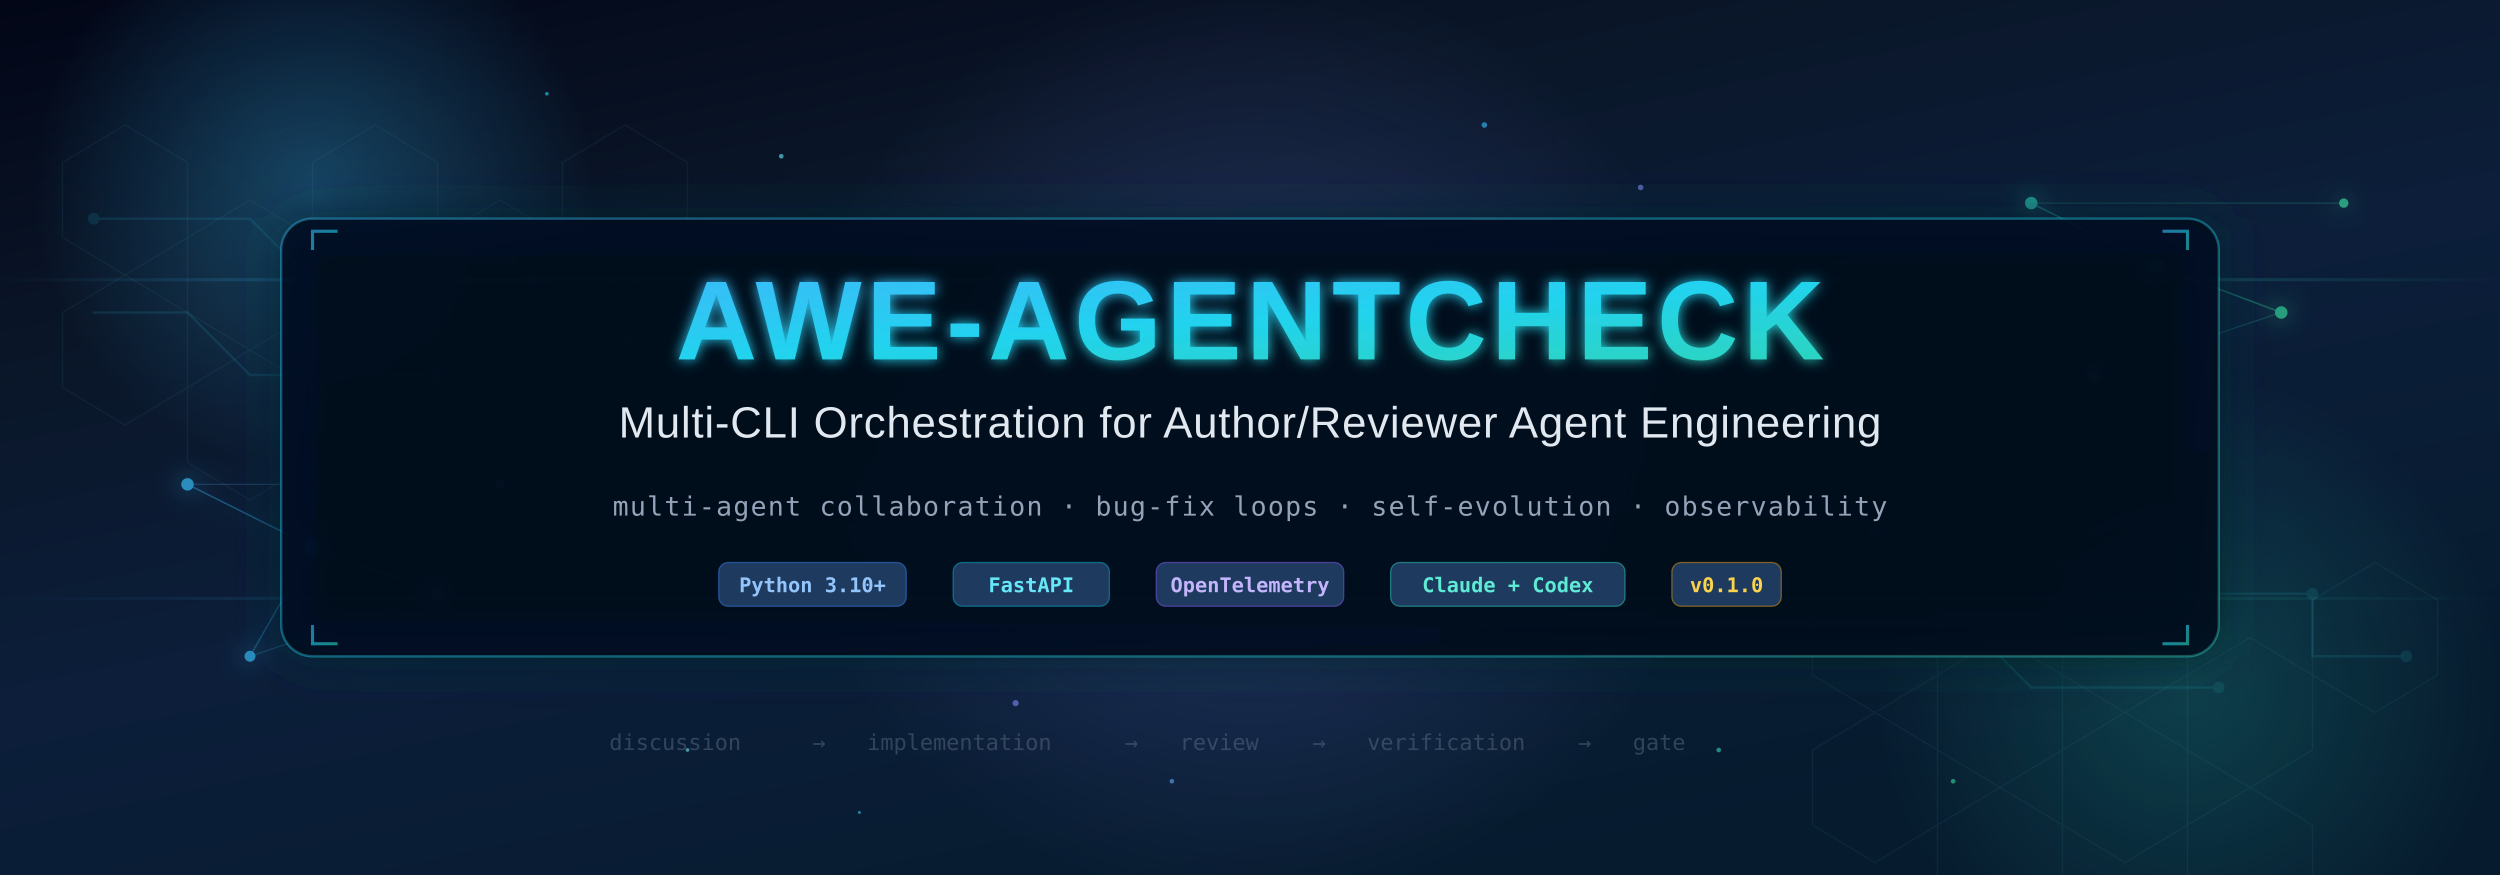
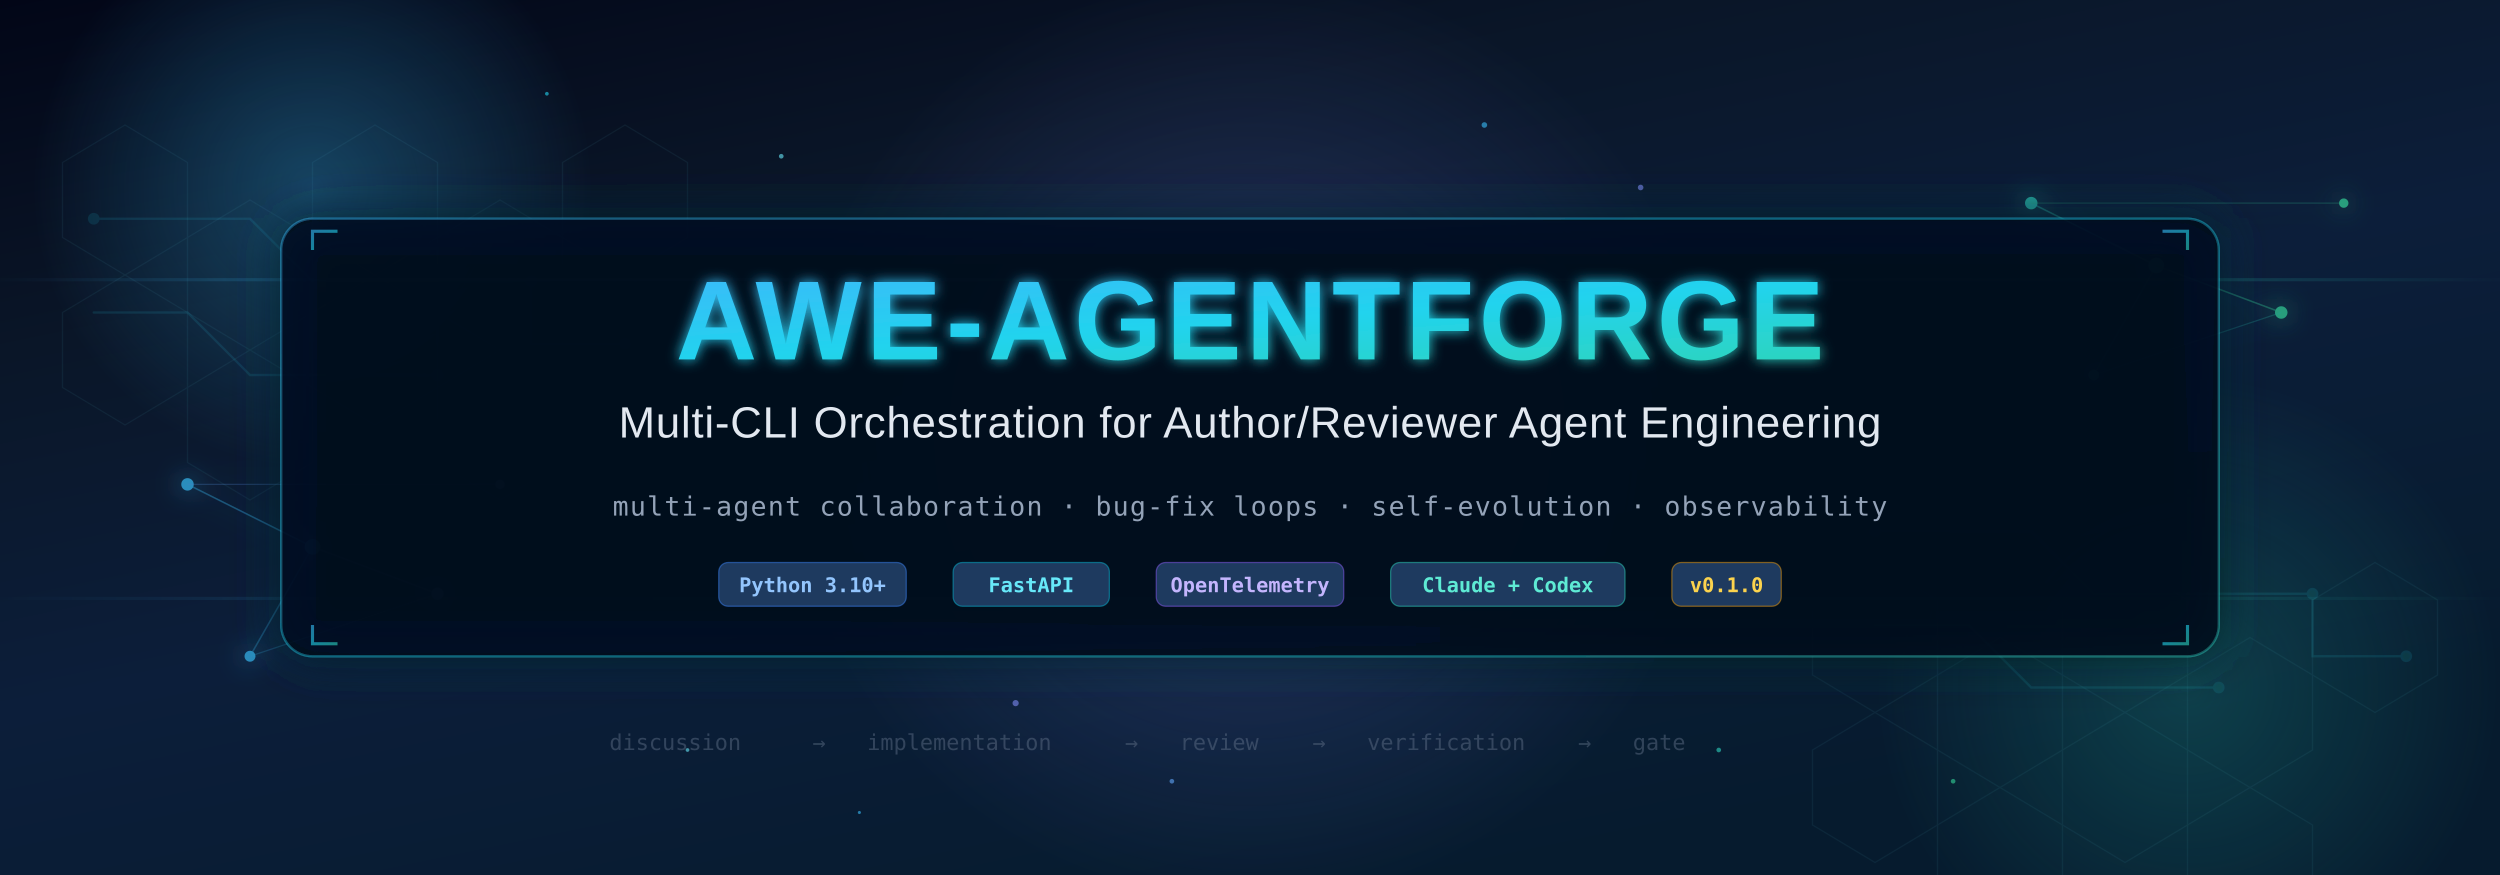
- <svg xmlns="http://www.w3.org/2000/svg" width="1600" height="560" viewBox="0 0 1600 560" role="img" aria-label="awe-agentcheck hero">
+ <svg xmlns="http://www.w3.org/2000/svg" width="1600" height="560" viewBox="0 0 1600 560" role="img" aria-label="AWE-AgentForge hero">
  <defs>
    <linearGradient id="bg" x1="0" y1="0" x2="0.6" y2="1">
      <stop offset="0%" stop-color="#020617" />
      <stop offset="30%" stop-color="#0a1628" />
      <stop offset="60%" stop-color="#0c1e3a" />
      <stop offset="100%" stop-color="#061b2e" />
    </linearGradient>
    <linearGradient id="accent" x1="0" y1="0" x2="1" y2="1">
      <stop offset="0%" stop-color="#38bdf8" />
      <stop offset="50%" stop-color="#22d3ee" />
      <stop offset="100%" stop-color="#2dd4bf" />
    </linearGradient>
    <linearGradient id="accent2" x1="0" y1="0" x2="1" y2="0">
      <stop offset="0%" stop-color="#818cf8" />
      <stop offset="100%" stop-color="#38bdf8" />
    </linearGradient>
    <linearGradient id="glow-line" x1="0" y1="0" x2="1" y2="0">
      <stop offset="0%" stop-color="#38bdf8" stop-opacity="0" />
      <stop offset="20%" stop-color="#38bdf8" stop-opacity="0.6" />
      <stop offset="50%" stop-color="#22d3ee" stop-opacity="1" />
      <stop offset="80%" stop-color="#2dd4bf" stop-opacity="0.6" />
      <stop offset="100%" stop-color="#2dd4bf" stop-opacity="0" />
    </linearGradient>
    <radialGradient id="orb1" cx="0.5" cy="0.5" r="0.5">
      <stop offset="0%" stop-color="#38bdf8" stop-opacity="0.3" />
      <stop offset="100%" stop-color="#38bdf8" stop-opacity="0" />
    </radialGradient>
    <radialGradient id="orb2" cx="0.5" cy="0.5" r="0.5">
      <stop offset="0%" stop-color="#818cf8" stop-opacity="0.25" />
      <stop offset="100%" stop-color="#818cf8" stop-opacity="0" />
    </radialGradient>
    <radialGradient id="orb3" cx="0.5" cy="0.5" r="0.5">
      <stop offset="0%" stop-color="#2dd4bf" stop-opacity="0.2" />
      <stop offset="100%" stop-color="#2dd4bf" stop-opacity="0" />
    </radialGradient>
    <filter id="glow" x="-50%" y="-50%" width="200%" height="200%">
      <feGaussianBlur stdDeviation="8" result="b" />
      <feMerge>
        <feMergeNode in="b" />
        <feMergeNode in="SourceGraphic" />
      </feMerge>
    </filter>
    <filter id="glow-strong" x="-50%" y="-50%" width="200%" height="200%">
      <feGaussianBlur stdDeviation="16" result="b" />
      <feMerge>
        <feMergeNode in="b" />
        <feMergeNode in="SourceGraphic" />
      </feMerge>
    </filter>
    <filter id="glow-text" x="-20%" y="-20%" width="140%" height="140%">
      <feGaussianBlur stdDeviation="4" result="b" />
      <feMerge>
        <feMergeNode in="b" />
        <feMergeNode in="SourceGraphic" />
      </feMerge>
    </filter>
    <clipPath id="clip">
      <rect width="1600" height="560" />
    </clipPath>
  </defs>
  <g clip-path="url(#clip)">
    <rect width="1600" height="560" fill="url(#bg)" />
    <g opacity="0.06" stroke="#67e8f9" stroke-width="0.8" fill="none">
      <path d="M0,80 l40,24 l0,48 l-40,24 l-40,-24 l0,-48 z" transform="translate(80,0)" />
      <path d="M0,80 l40,24 l0,48 l-40,24 l-40,-24 l0,-48 z" transform="translate(160,48)" />
      <path d="M0,80 l40,24 l0,48 l-40,24 l-40,-24 l0,-48 z" transform="translate(240,0)" />
      <path d="M0,80 l40,24 l0,48 l-40,24 l-40,-24 l0,-48 z" transform="translate(320,48)" />
      <path d="M0,80 l40,24 l0,48 l-40,24 l-40,-24 l0,-48 z" transform="translate(400,0)" />
      <path d="M0,80 l40,24 l0,48 l-40,24 l-40,-24 l0,-48 z" transform="translate(80,96)" />
      <path d="M0,80 l40,24 l0,48 l-40,24 l-40,-24 l0,-48 z" transform="translate(160,144)" />
      <path d="M0,80 l40,24 l0,48 l-40,24 l-40,-24 l0,-48 z" transform="translate(240,96)" />
      <path d="M0,80 l40,24 l0,48 l-40,24 l-40,-24 l0,-48 z" transform="translate(320,144)" />
      <path d="M0,80 l40,24 l0,48 l-40,24 l-40,-24 l0,-48 z" transform="translate(400,96)" />
      <path d="M0,80 l40,24 l0,48 l-40,24 l-40,-24 l0,-48 z" transform="translate(1200,280)" />
      <path d="M0,80 l40,24 l0,48 l-40,24 l-40,-24 l0,-48 z" transform="translate(1280,328)" />
      <path d="M0,80 l40,24 l0,48 l-40,24 l-40,-24 l0,-48 z" transform="translate(1360,280)" />
      <path d="M0,80 l40,24 l0,48 l-40,24 l-40,-24 l0,-48 z" transform="translate(1440,328)" />
      <path d="M0,80 l40,24 l0,48 l-40,24 l-40,-24 l0,-48 z" transform="translate(1520,280)" />
      <path d="M0,80 l40,24 l0,48 l-40,24 l-40,-24 l0,-48 z" transform="translate(1200,376)" />
      <path d="M0,80 l40,24 l0,48 l-40,24 l-40,-24 l0,-48 z" transform="translate(1280,424)" />
      <path d="M0,80 l40,24 l0,48 l-40,24 l-40,-24 l0,-48 z" transform="translate(1360,376)" />
      <path d="M0,80 l40,24 l0,48 l-40,24 l-40,-24 l0,-48 z" transform="translate(1440,424)" />
    </g>
    <g opacity="0.12" stroke="#22d3ee" stroke-width="1.5" fill="none" stroke-linecap="round">
      <path d="M60,140 L160,140 L200,180 L340,180" />
      <path d="M60,200 L120,200 L160,240 L280,240" />
      <path d="M340,180 L340,220 L400,220" />
      <circle cx="60" cy="140" r="3" fill="#22d3ee" />
      <circle cx="340" cy="180" r="3" fill="#22d3ee" />
      <circle cx="280" cy="240" r="3" fill="#22d3ee" />
      <circle cx="400" cy="220" r="3" fill="#22d3ee" />
      <path d="M1200,340 L1300,340 L1340,380 L1480,380" />
      <path d="M1200,400 L1260,400 L1300,440 L1420,440" />
      <path d="M1480,380 L1480,420 L1540,420" />
      <circle cx="1200" cy="340" r="3" fill="#2dd4bf" />
      <circle cx="1480" cy="380" r="3" fill="#2dd4bf" />
      <circle cx="1420" cy="440" r="3" fill="#2dd4bf" />
      <circle cx="1540" cy="420" r="3" fill="#2dd4bf" />
    </g>
    <circle cx="200" cy="120" r="180" fill="url(#orb1)" />
    <circle cx="1400" cy="440" r="200" fill="url(#orb3)" />
    <circle cx="800" cy="280" r="300" fill="url(#orb2)" />
    <g filter="url(#glow)" opacity="0.7">
      <circle cx="120" cy="310" r="4" fill="#38bdf8" />
      <circle cx="200" cy="350" r="5" fill="#38bdf8" />
      <circle cx="160" cy="420" r="3.5" fill="#38bdf8" />
      <circle cx="280" cy="380" r="4" fill="#60a5fa" />
      <circle cx="320" cy="310" r="3" fill="#60a5fa" />
      <line x1="120" y1="310" x2="200" y2="350" stroke="#38bdf8" stroke-width="1" opacity="0.5" />
      <line x1="200" y1="350" x2="160" y2="420" stroke="#38bdf8" stroke-width="1" opacity="0.4" />
      <line x1="200" y1="350" x2="280" y2="380" stroke="#60a5fa" stroke-width="1" opacity="0.5" />
      <line x1="120" y1="310" x2="320" y2="310" stroke="#60a5fa" stroke-width="0.8" opacity="0.3" />
      <line x1="280" y1="380" x2="160" y2="420" stroke="#38bdf8" stroke-width="0.8" opacity="0.3" />
    </g>
    <g filter="url(#glow)" opacity="0.7">
      <circle cx="1300" cy="130" r="4" fill="#2dd4bf" />
      <circle cx="1380" cy="170" r="5" fill="#2dd4bf" />
      <circle cx="1340" cy="240" r="3.5" fill="#2dd4bf" />
      <circle cx="1460" cy="200" r="4" fill="#34d399" />
      <circle cx="1500" cy="130" r="3" fill="#34d399" />
      <line x1="1300" y1="130" x2="1380" y2="170" stroke="#2dd4bf" stroke-width="1" opacity="0.5" />
      <line x1="1380" y1="170" x2="1340" y2="240" stroke="#2dd4bf" stroke-width="1" opacity="0.4" />
      <line x1="1380" y1="170" x2="1460" y2="200" stroke="#34d399" stroke-width="1" opacity="0.5" />
      <line x1="1300" y1="130" x2="1500" y2="130" stroke="#34d399" stroke-width="0.8" opacity="0.3" />
      <line x1="1460" y1="200" x2="1340" y2="240" stroke="#2dd4bf" stroke-width="0.8" opacity="0.3" />
    </g>
    <g opacity="0.6">
      <circle cx="500" cy="100" r="1.5" fill="#67e8f9" />
      <circle cx="650" cy="450" r="2" fill="#818cf8" />
      <circle cx="950" cy="80" r="1.8" fill="#38bdf8" />
      <circle cx="1100" cy="480" r="1.5" fill="#2dd4bf" />
      <circle cx="440" cy="480" r="1.2" fill="#67e8f9" />
      <circle cx="1050" cy="120" r="1.8" fill="#818cf8" />
      <circle cx="750" cy="500" r="1.5" fill="#60a5fa" />
      <circle cx="350" cy="60" r="1.2" fill="#22d3ee" />
      <circle cx="1250" cy="500" r="1.5" fill="#34d399" />
      <circle cx="550" cy="520" r="1" fill="#38bdf8" />
    </g>
    <rect x="0" y="178" width="1600" height="2" fill="url(#glow-line)" opacity="0.5" />
    <rect x="0" y="382" width="1600" height="2" fill="url(#glow-line)" opacity="0.3" />
    <g filter="url(#glow-strong)">
      <rect x="180" y="140" rx="20" ry="20" width="1240" height="280" fill="#040c1f" fill-opacity="0.85" stroke="url(#accent)" stroke-opacity="0.35" stroke-width="1.5" />
    </g>
    <g stroke="url(#accent)" stroke-width="2" opacity="0.6" fill="none">
      <path d="M200,160 L200,148 L216,148" />
      <path d="M1400,160 L1400,148 L1384,148" />
      <path d="M200,400 L200,412 L216,412" />
      <path d="M1400,400 L1400,412 L1384,412" />
    </g>
    <g filter="url(#glow-text)">
      <text x="800" y="230" text-anchor="middle" fill="url(#accent)" font-family="'Segoe UI', 'SF Pro Display', Arial, sans-serif" font-size="72" font-weight="800" letter-spacing="3">
-         AWE-AGENTCHECK
+         AWE-AGENTFORGE
      </text>
    </g>
    <text x="800" y="280" text-anchor="middle" fill="#e2e8f0" font-family="'Segoe UI', 'SF Pro Display', Arial, sans-serif" font-size="28" font-weight="500" letter-spacing="0.5">
      Multi-CLI Orchestration for Author/Reviewer Agent Engineering
    </text>
    <g font-family="'JetBrains Mono', Consolas, monospace" font-size="17" letter-spacing="0.8">
      <text x="800" y="330" text-anchor="middle" fill="#94a3b8">
        multi-agent collaboration  ·  bug-fix loops  ·  self-evolution  ·  observability
      </text>
    </g>
    <g transform="translate(800,360)" text-anchor="middle">
      <rect x="-340" y="0" rx="6" ry="6" width="120" height="28" fill="#1e3a5f" stroke="#3b82f6" stroke-opacity="0.5" stroke-width="0.8" />
      <text x="-280" y="19" text-anchor="middle" fill="#93c5fd" font-family="'JetBrains Mono', Consolas, monospace" font-size="13" font-weight="600">Python 3.10+</text>
      <rect x="-190" y="0" rx="6" ry="6" width="100" height="28" fill="#1e3a5f" stroke="#06b6d4" stroke-opacity="0.5" stroke-width="0.8" />
      <text x="-140" y="19" text-anchor="middle" fill="#67e8f9" font-family="'JetBrains Mono', Consolas, monospace" font-size="13" font-weight="600">FastAPI</text>
      <rect x="-60" y="0" rx="6" ry="6" width="120" height="28" fill="#1e3a5f" stroke="#8b5cf6" stroke-opacity="0.5" stroke-width="0.8" />
      <text x="0" y="19" text-anchor="middle" fill="#c4b5fd" font-family="'JetBrains Mono', Consolas, monospace" font-size="13" font-weight="600">OpenTelemetry</text>
      <rect x="90" y="0" rx="6" ry="6" width="150" height="28" fill="#1e3a5f" stroke="#2dd4bf" stroke-opacity="0.5" stroke-width="0.8" />
      <text x="165" y="19" text-anchor="middle" fill="#5eead4" font-family="'JetBrains Mono', Consolas, monospace" font-size="13" font-weight="600">Claude + Codex</text>
      <rect x="270" y="0" rx="6" ry="6" width="70" height="28" fill="#1e3a5f" stroke="#f59e0b" stroke-opacity="0.5" stroke-width="0.8" />
      <text x="305" y="19" text-anchor="middle" fill="#fcd34d" font-family="'JetBrains Mono', Consolas, monospace" font-size="13" font-weight="600">v0.1.0</text>
    </g>
    <g transform="translate(0,460)" opacity="0.45">
      <g font-family="'JetBrains Mono', Consolas, monospace" font-size="14" fill="#64748b">
        <text x="390" y="20">discussion</text>
        <text x="520" y="20">→</text>
        <text x="555" y="20">implementation</text>
        <text x="720" y="20">→</text>
        <text x="755" y="20">review</text>
        <text x="840" y="20">→</text>
        <text x="875" y="20">verification</text>
        <text x="1010" y="20">→</text>
        <text x="1045" y="20">gate</text>
      </g>
    </g>
  </g>
</svg>
